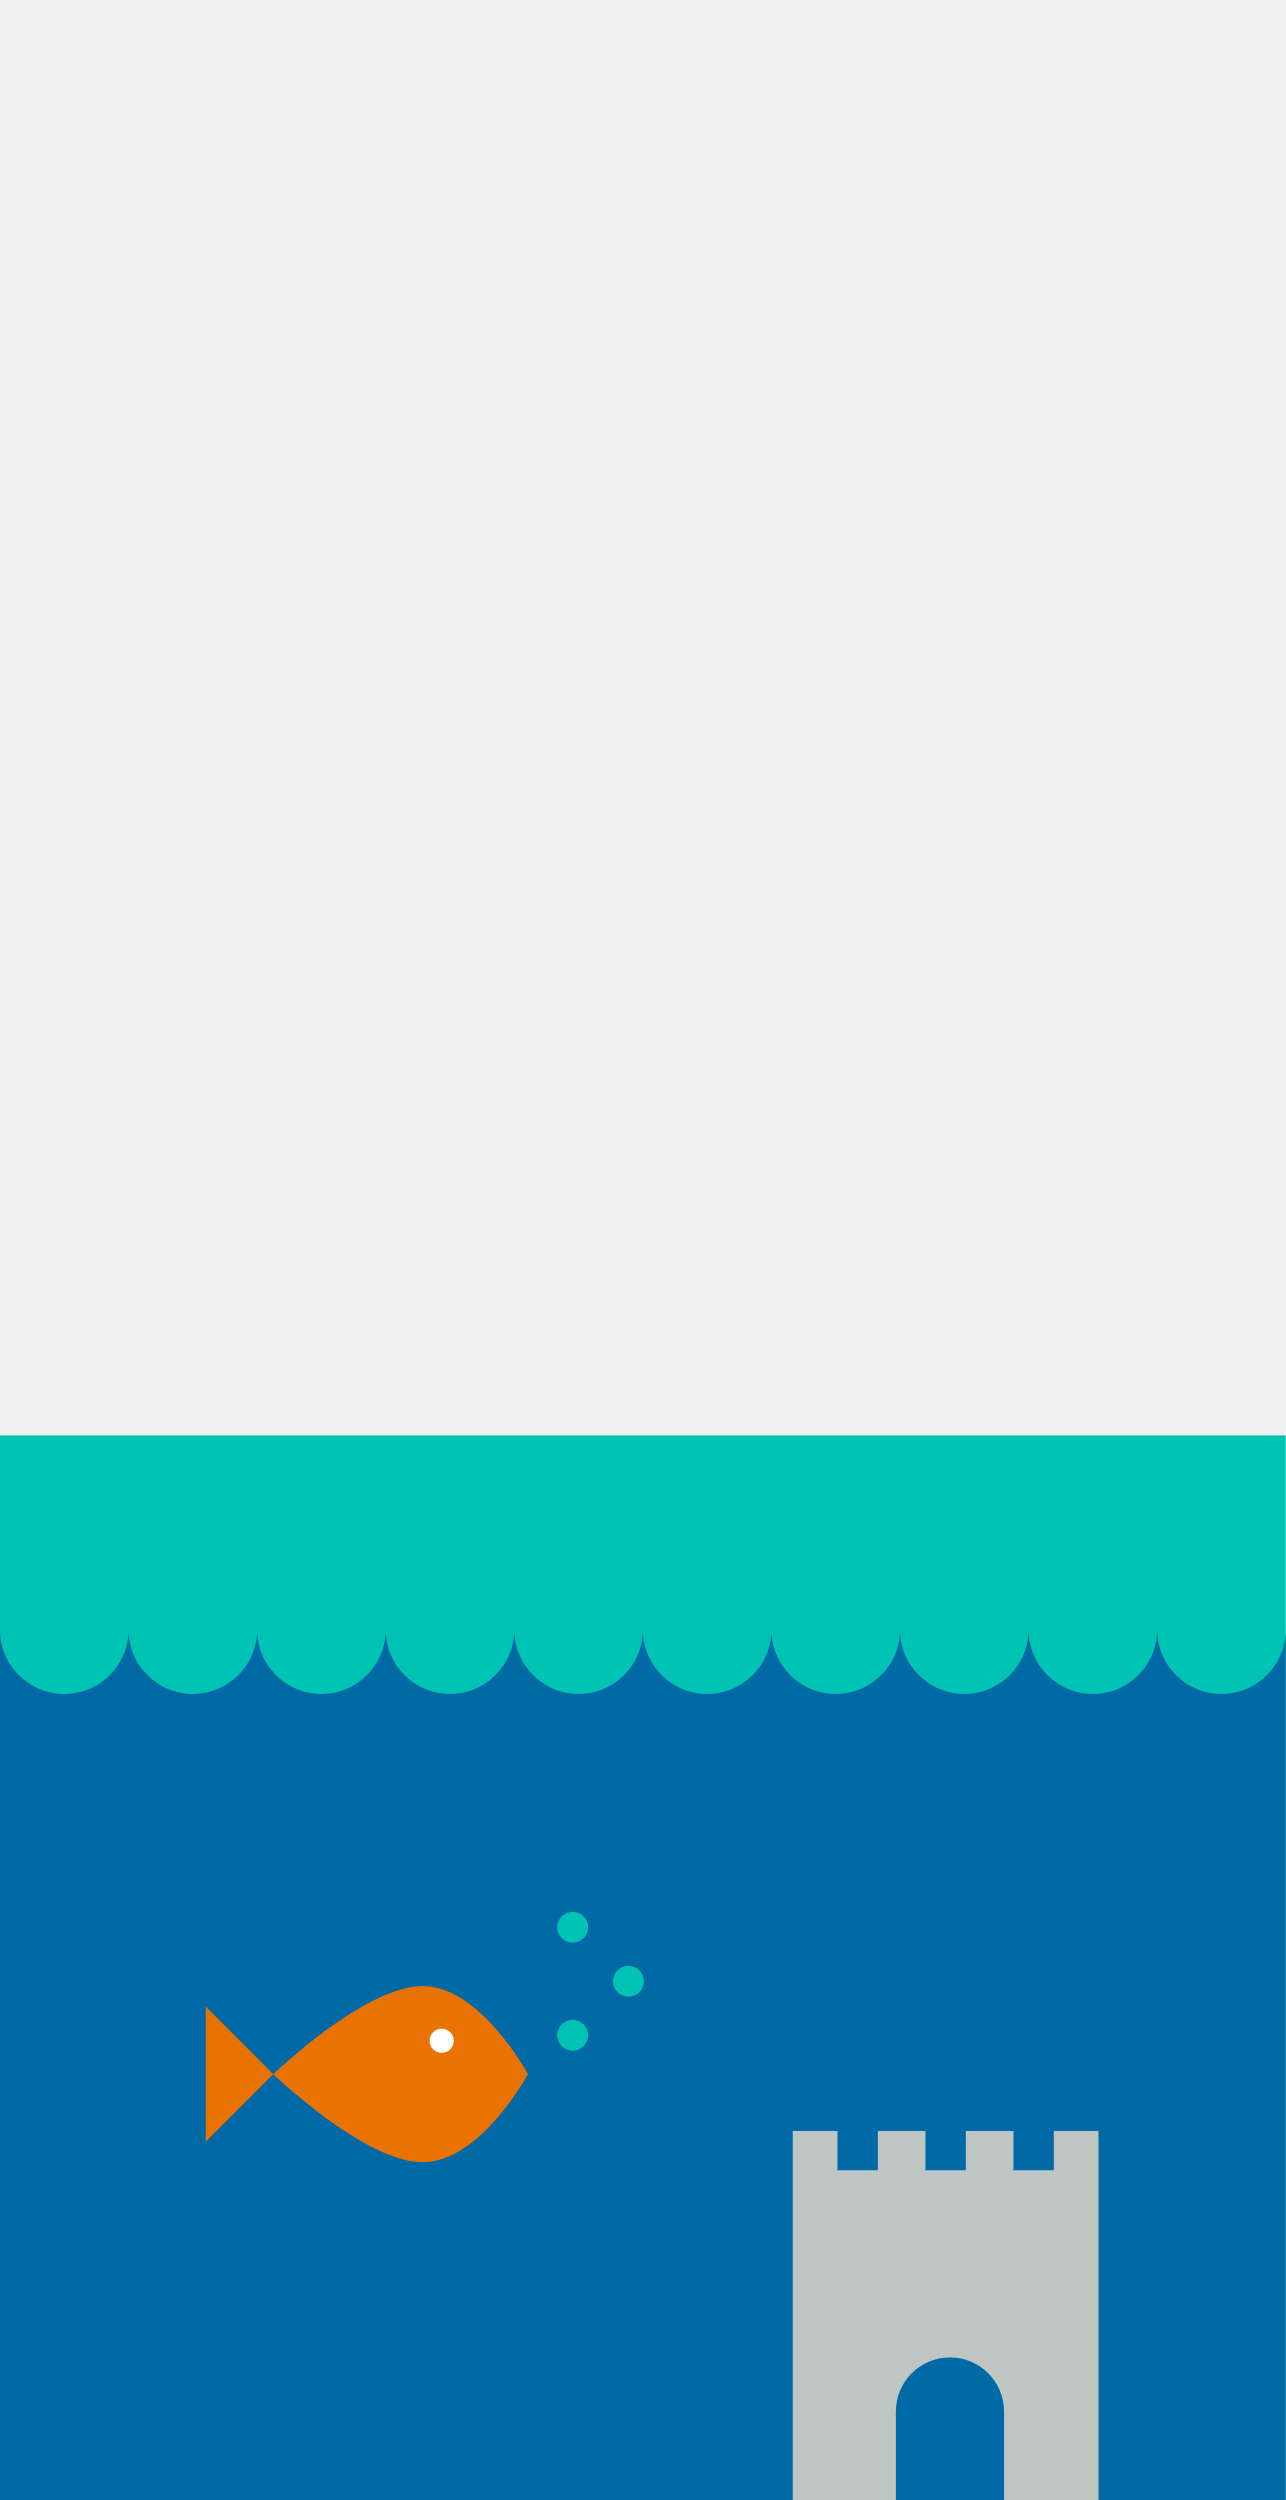
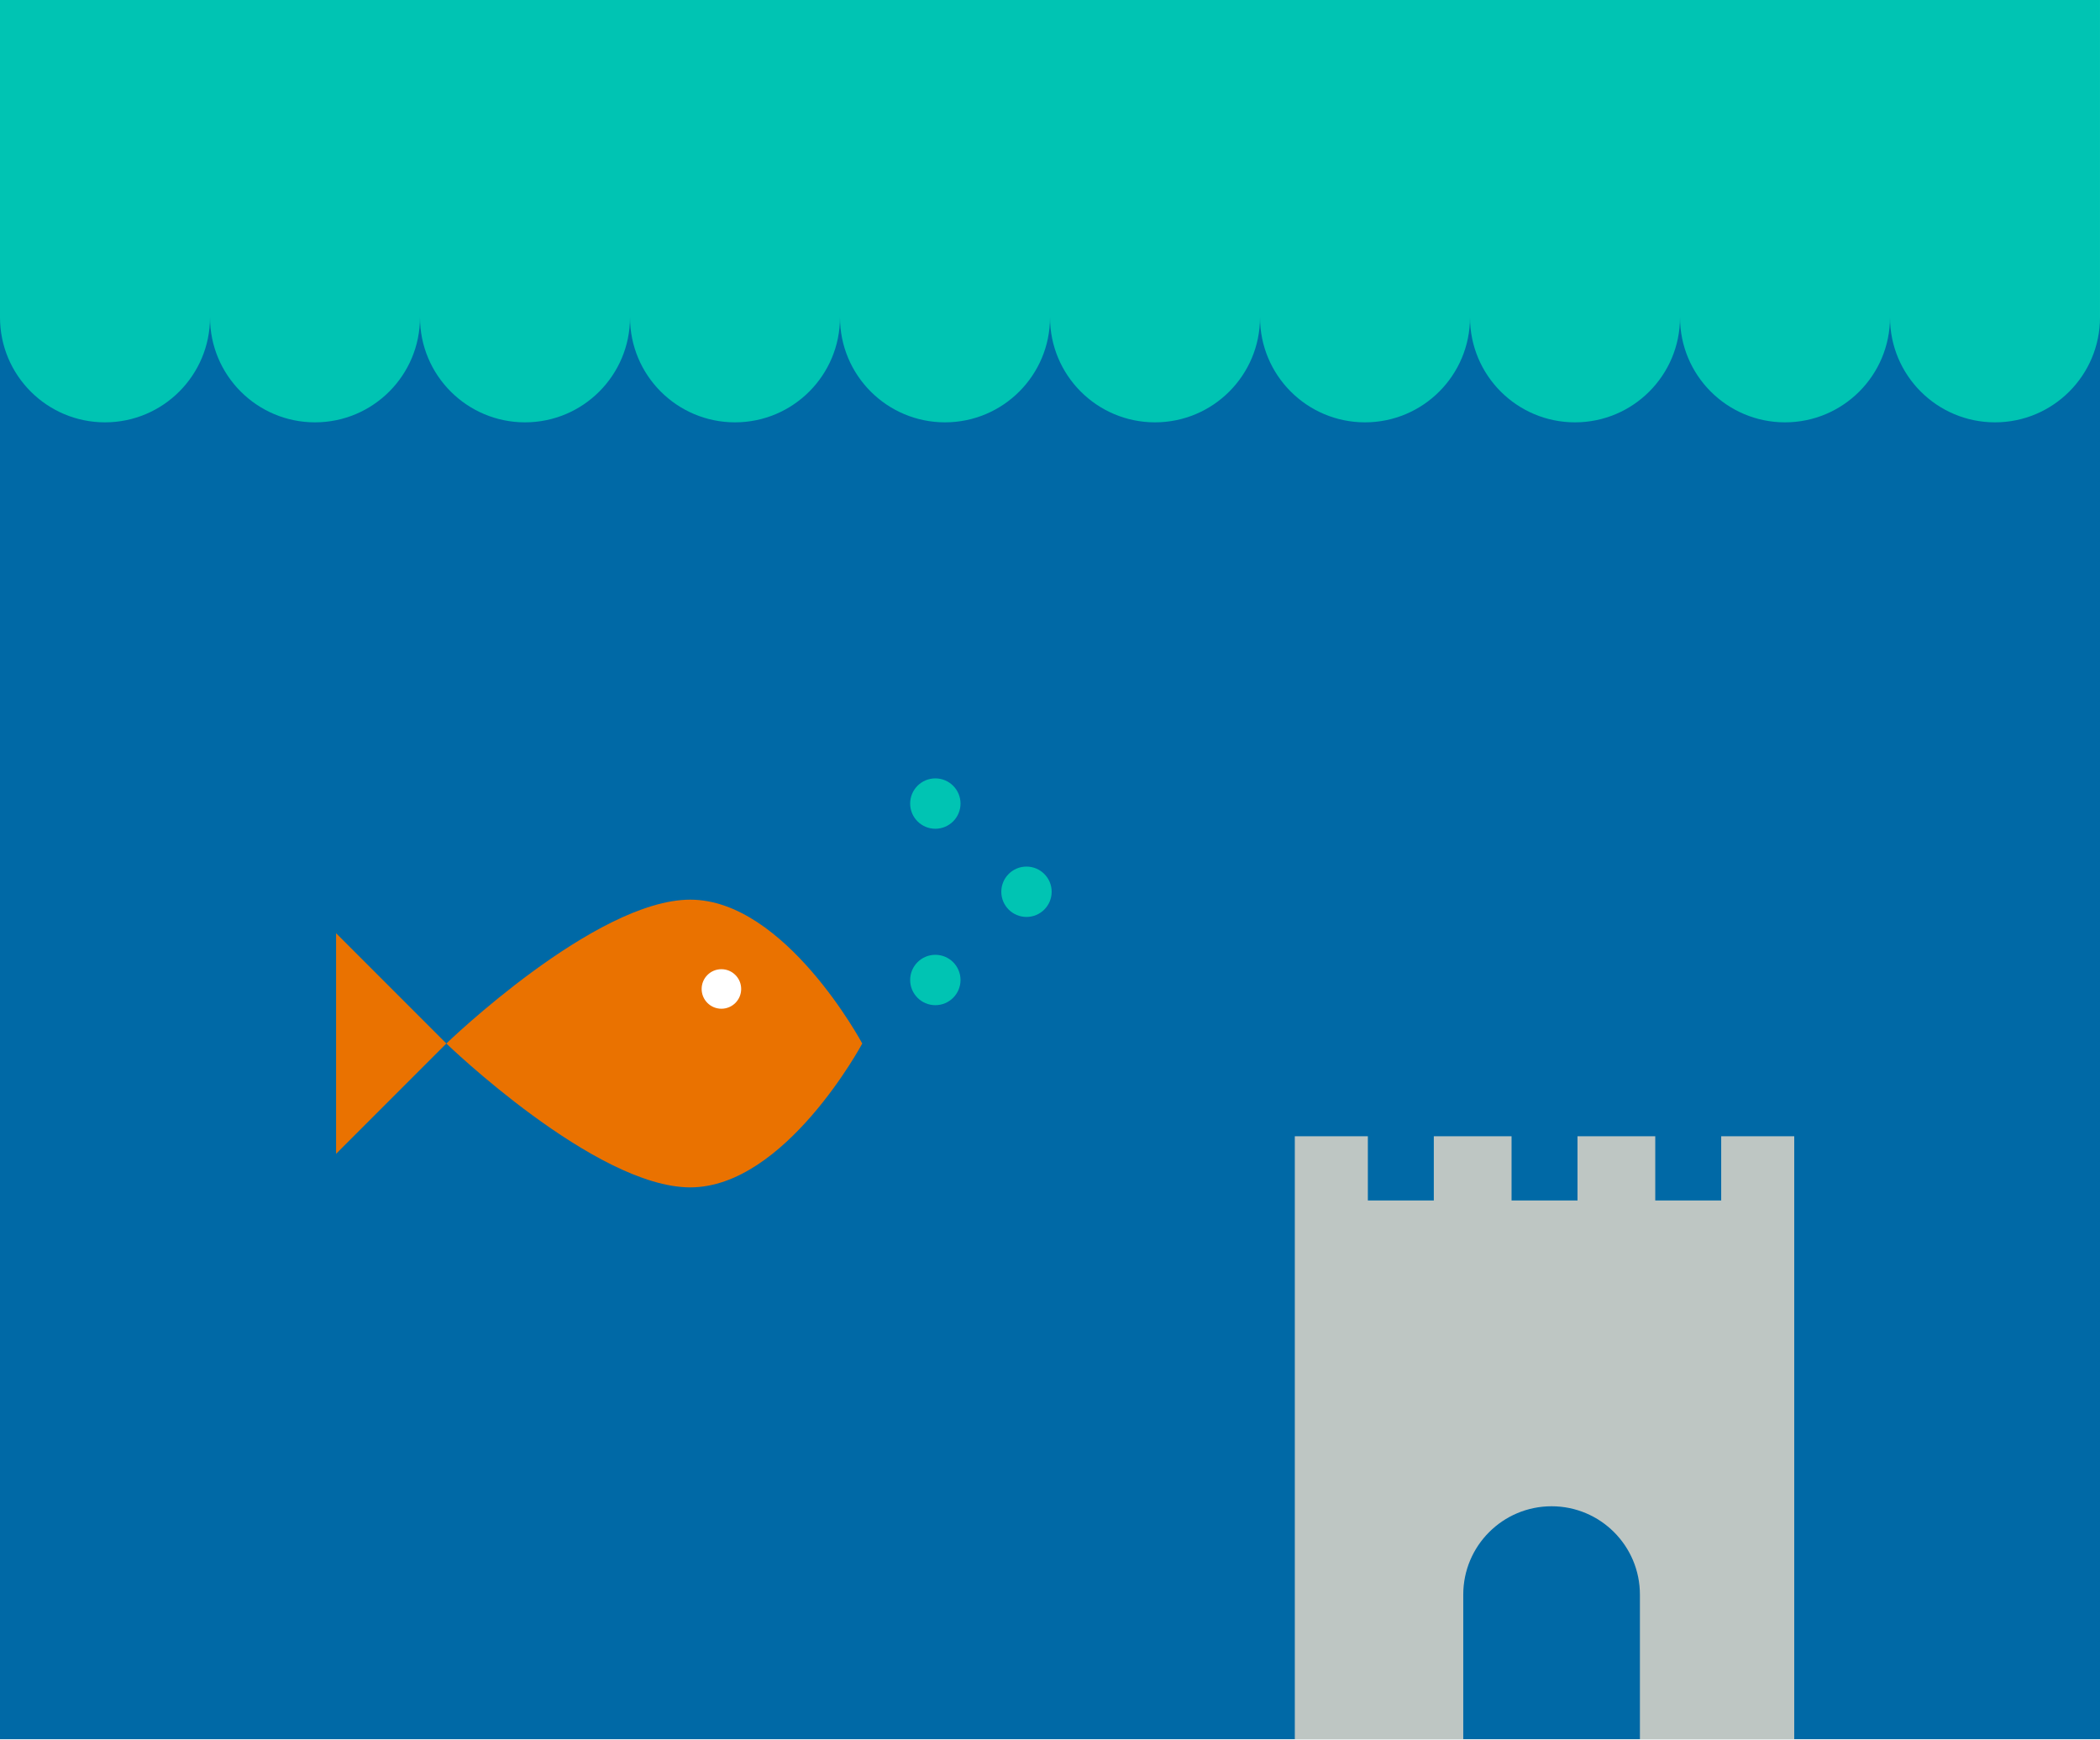
- <svg xmlns="http://www.w3.org/2000/svg" version="1.1" id="Layer_1" x="0px" y="0px" width="180px" height="350px" viewBox="0 0 180 350" enable-background="new 0 0 180 350" xml:space="preserve">
+ <svg xmlns="http://www.w3.org/2000/svg" version="1.1" id="Layer_1" x="0px" y="0px" width="180px" height="149.043px" viewBox="0 0 180 149.043" enable-background="new 0 0 180 149.043" xml:space="preserve">
  <g>
-     <rect y="200.957" fill="#00C4B3" width="179.999" height="149.042" />
+     <rect fill="#00C4B3" width="179.999" height="149.042" />
    <g>
-       <path fill="#0069A6" d="M180,228.151c0,4.971-4.028,8.999-8.999,8.999c-4.972,0-9.001-4.028-9.001-8.999    c0,4.971-4.028,8.999-8.999,8.999s-9-4.028-9-8.999c0,4.971-4.029,8.999-9.002,8.999c-4.97,0-8.999-4.028-8.999-8.999    c0,4.971-4.03,8.999-8.999,8.999c-4.971,0-9-4.028-9-8.999c0,4.971-4.031,8.999-9,8.999c-4.971,0-9-4.028-9-8.999    c0,4.971-4.03,8.999-9.001,8.999c-4.97,0-9.001-4.028-9.001-8.999c0,4.971-4.028,8.999-8.999,8.999    c-4.97,0-8.999-4.028-8.999-8.999c0,4.971-4.029,8.999-9,8.999c-4.972,0-9.002-4.028-9.002-8.999c0,4.971-4.028,8.999-8.999,8.999    s-8.999-4.027-8.999-8.999c0,4.971-4.03,8.999-9.001,8.999s-9-4.027-9-8.999v121.848h180V228.151z" />
+       <path fill="#0069A6" d="M180,27.193c0,4.972-4.027,9-8.999,9s-9.001-4.028-9.001-9c0,4.972-4.027,9-8.999,9s-9-4.028-9-9    c0,4.972-4.028,9-9.002,9c-4.97,0-8.999-4.028-8.999-9c0,4.972-4.029,9-8.999,9c-4.972,0-9-4.028-9-9c0,4.972-4.03,9-9,9    c-4.972,0-9-4.028-9-9c0,4.972-4.03,9-9.001,9c-4.97,0-9.001-4.028-9.001-9c0,4.972-4.028,9-8.999,9c-4.97,0-8.999-4.028-8.999-9    c0,4.972-4.029,9-9,9c-4.972,0-9.002-4.028-9.002-9c0,4.972-4.028,9-8.999,9s-8.999-4.027-8.999-9c0,4.972-4.03,9-9.001,9    s-9-4.027-9-9v121.849h180V27.193z" />
    </g>
-     <path fill="#EA7200" d="M73.908,290.383c0,0-6.601,12.328-14.742,12.328c-8.145,0-20.908-12.328-20.908-12.328   s12.764-12.329,20.908-12.329C67.308,278.055,73.908,290.383,73.908,290.383z" />
-     <polygon fill="#EA7200" points="28.807,280.932 38.258,290.383 28.807,299.835  " />
-     <circle fill="#FFFFFF" cx="61.835" cy="285.708" r="1.695" />
-     <circle fill="#00C4B3" cx="80.172" cy="284.939" r="2.158" />
-     <circle fill="#00C4B3" cx="80.172" cy="269.82" r="2.158" />
-     <circle fill="#00C4B3" cx="87.984" cy="277.378" r="2.158" />
-     <rect x="110.985" y="298.331" fill="#BEC6C3" width="42.807" height="51.669" />
-     <rect x="117.245" y="296.06" fill="#0069A6" width="5.653" height="7.773" />
-     <rect x="129.562" y="296.06" fill="#0069A6" width="5.653" height="7.773" />
-     <rect x="141.879" y="296.06" fill="#0069A6" width="5.652" height="7.773" />
-     <path fill="#0069A6" d="M125.422,349.999V337.61c0-4.182,3.39-7.571,7.572-7.571l0,0c4.182,0,7.571,3.39,7.571,7.571v12.389" />
+     <path fill="#EA7200" d="M73.908,89.426c0,0-6.601,12.328-14.742,12.328c-8.145,0-20.908-12.328-20.908-12.328   s12.764-12.328,20.908-12.328C67.308,77.098,73.908,89.426,73.908,89.426z" />
+     <polygon fill="#EA7200" points="28.807,79.975 38.258,89.426 28.807,98.878  " />
+     <circle fill="#FFFFFF" cx="61.835" cy="84.751" r="1.694" />
+     <circle fill="#00C4B3" cx="80.172" cy="83.982" r="2.158" />
+     <circle fill="#00C4B3" cx="80.172" cy="68.863" r="2.158" />
+     <circle fill="#00C4B3" cx="87.984" cy="76.421" r="2.158" />
+     <rect x="110.984" y="97.374" fill="#BEC6C3" width="42.808" height="51.669" />
+     <rect x="117.245" y="95.104" fill="#0069A6" width="5.653" height="7.772" />
+     <rect x="129.562" y="95.104" fill="#0069A6" width="5.652" height="7.772" />
+     <rect x="141.879" y="95.104" fill="#0069A6" width="5.652" height="7.772" />
+     <path fill="#0069A6" d="M125.422,149.042v-12.389c0-4.183,3.391-7.571,7.572-7.571l0,0c4.182,0,7.57,3.39,7.57,7.571v12.389" />
  </g>
</svg>
